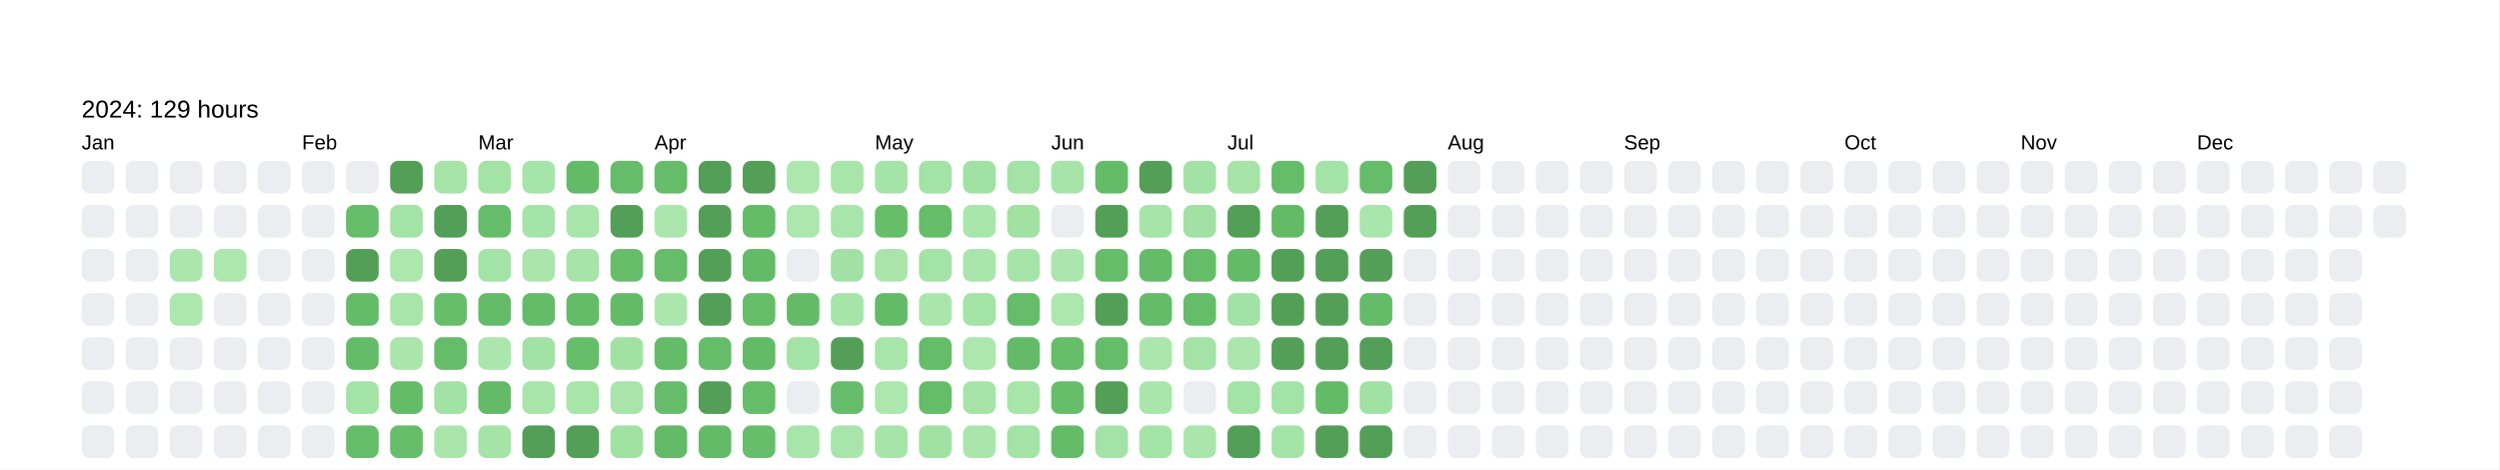
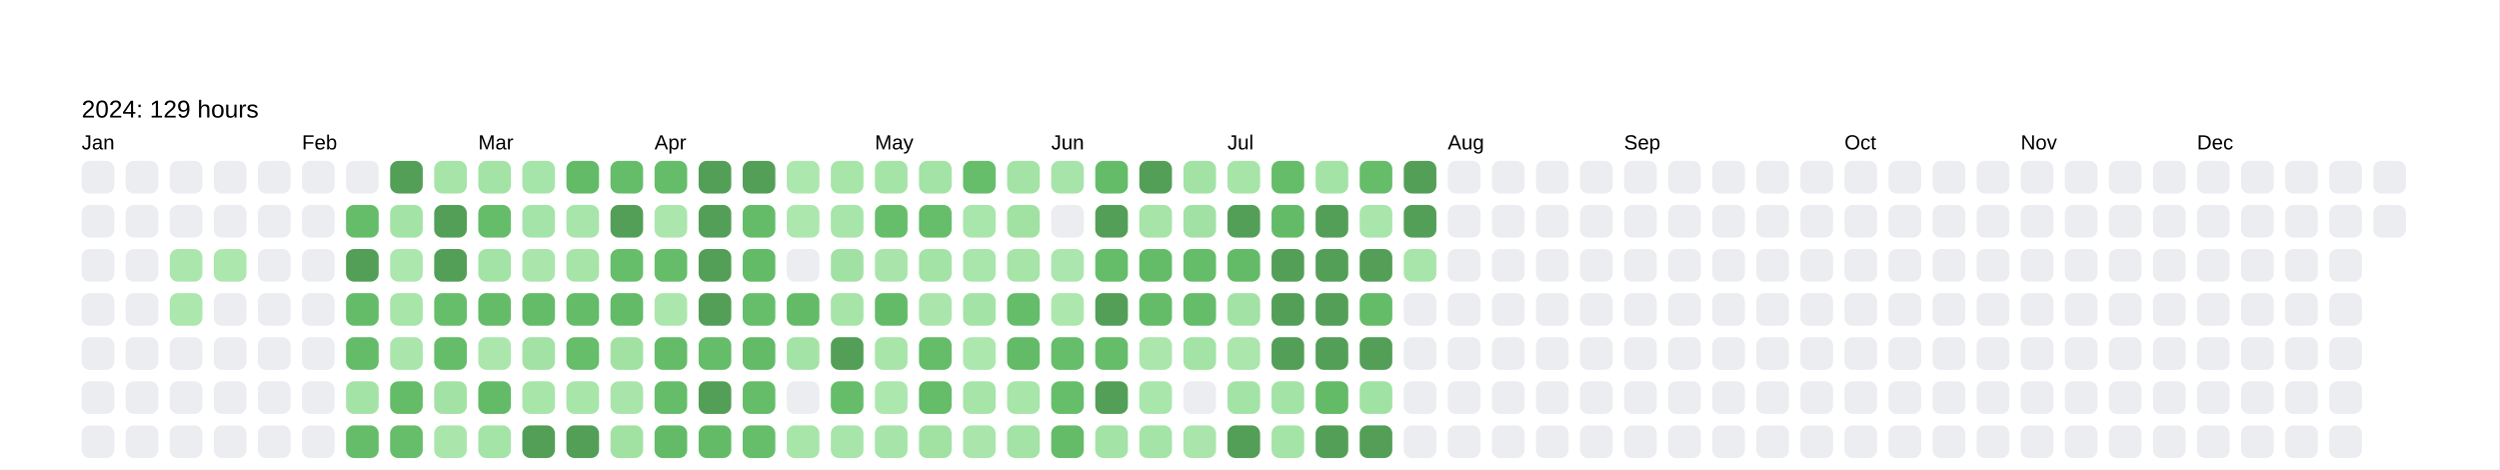
<svg xmlns="http://www.w3.org/2000/svg" baseProfile="full" height="57.5mm" version="1.1" viewBox="0,0,306.2,57.5" width="306.2mm">
  <defs />
  <rect fill="#FFFFFF" height="57.5" width="306.2" x="0" y="0" />
  <text fill="#000000" style="font-size:6px; font-family:Arial; font-weight:bold;" x="10" y="10" />
  <text fill="#000000" style="font-size:3px; font-family:Arial;" x="10" y="14.4">2024: 129 hours</text>
  <text fill="#000000" style="font-size:2.5px; font-family:Arial" x="10" y="18.3">Jan</text>
  <rect fill="#EBEDF0" height="4" rx="1" ry="1" width="4" x="10" y="19.7" />
  <rect fill="#EBEDF0" height="4" rx="1" ry="1" width="4" x="10" y="25.1" />
  <rect fill="#EBEDF0" height="4" rx="1" ry="1" width="4" x="10" y="30.5" />
  <rect fill="#EBEDF0" height="4" rx="1" ry="1" width="4" x="10" y="35.9" />
  <rect fill="#EBEDF0" height="4" rx="1" ry="1" width="4" x="10" y="41.3" />
  <rect fill="#EBEDF0" height="4" rx="1" ry="1" width="4" x="10" y="46.7" />
  <rect fill="#EBEDF0" height="4" rx="1" ry="1" width="4" x="10" y="52.1" />
  <rect fill="#EBEDF0" height="4" rx="1" ry="1" width="4" x="15.4" y="19.7" />
  <rect fill="#EBEDF0" height="4" rx="1" ry="1" width="4" x="15.4" y="25.1" />
  <rect fill="#EBEDF0" height="4" rx="1" ry="1" width="4" x="15.4" y="30.5" />
  <rect fill="#EBEDF0" height="4" rx="1" ry="1" width="4" x="15.4" y="35.9" />
  <rect fill="#EBEDF0" height="4" rx="1" ry="1" width="4" x="15.4" y="41.3" />
  <rect fill="#EBEDF0" height="4" rx="1" ry="1" width="4" x="15.4" y="46.7" />
  <rect fill="#EBEDF0" height="4" rx="1" ry="1" width="4" x="15.4" y="52.1" />
  <rect fill="#EBEDF0" height="4" rx="1" ry="1" width="4" x="20.8" y="19.7" />
  <rect fill="#EBEDF0" height="4" rx="1" ry="1" width="4" x="20.8" y="25.1" />
  <rect fill="#abe7ad" height="4" rx="1" ry="1" width="4" x="20.8" y="30.5" />
  <rect fill="#ace7ae" height="4" rx="1" ry="1" width="4" x="20.8" y="35.9" />
  <rect fill="#EBEDF0" height="4" rx="1" ry="1" width="4" x="20.8" y="41.3" />
  <rect fill="#EBEDF0" height="4" rx="1" ry="1" width="4" x="20.8" y="46.7" />
  <rect fill="#EBEDF0" height="4" rx="1" ry="1" width="4" x="20.8" y="52.1" />
  <rect fill="#EBEDF0" height="4" rx="1" ry="1" width="4" x="26.2" y="19.7" />
  <rect fill="#EBEDF0" height="4" rx="1" ry="1" width="4" x="26.2" y="25.1" />
  <rect fill="#ace7ae" height="4" rx="1" ry="1" width="4" x="26.2" y="30.5" />
  <rect fill="#EBEDF0" height="4" rx="1" ry="1" width="4" x="26.2" y="35.9" />
  <rect fill="#EBEDF0" height="4" rx="1" ry="1" width="4" x="26.2" y="41.3" />
  <rect fill="#EBEDF0" height="4" rx="1" ry="1" width="4" x="26.2" y="46.7" />
  <rect fill="#EBEDF0" height="4" rx="1" ry="1" width="4" x="26.2" y="52.1" />
  <rect fill="#EBEDF0" height="4" rx="1" ry="1" width="4" x="31.6" y="19.7" />
  <rect fill="#EBEDF0" height="4" rx="1" ry="1" width="4" x="31.6" y="25.1" />
  <rect fill="#EBEDF0" height="4" rx="1" ry="1" width="4" x="31.6" y="30.5" />
  <rect fill="#EBEDF0" height="4" rx="1" ry="1" width="4" x="31.6" y="35.9" />
  <rect fill="#EBEDF0" height="4" rx="1" ry="1" width="4" x="31.6" y="41.3" />
  <rect fill="#EBEDF0" height="4" rx="1" ry="1" width="4" x="31.6" y="46.7" />
  <rect fill="#EBEDF0" height="4" rx="1" ry="1" width="4" x="31.6" y="52.1" />
  <text fill="#000000" style="font-size:2.5px; font-family:Arial" x="37.0" y="18.3">Feb</text>
  <rect fill="#EBEDF0" height="4" rx="1" ry="1" width="4" x="37.0" y="19.7" />
  <rect fill="#EBEDF0" height="4" rx="1" ry="1" width="4" x="37.0" y="25.1" />
  <rect fill="#EBEDF0" height="4" rx="1" ry="1" width="4" x="37.0" y="30.5" />
  <rect fill="#EBEDF0" height="4" rx="1" ry="1" width="4" x="37.0" y="35.9" />
  <rect fill="#EBEDF0" height="4" rx="1" ry="1" width="4" x="37.0" y="41.3" />
  <rect fill="#EBEDF0" height="4" rx="1" ry="1" width="4" x="37.0" y="46.7" />
  <rect fill="#EBEDF0" height="4" rx="1" ry="1" width="4" x="37.0" y="52.1" />
  <rect fill="#EBEDF0" height="4" rx="1" ry="1" width="4" x="42.4" y="19.7" />
  <rect fill="#65bc69" height="4" rx="1" ry="1" width="4" x="42.4" y="25.1" />
  <rect fill="#549F57" height="4" rx="1" ry="1" width="4" x="42.4" y="30.5" />
  <rect fill="#64bc68" height="4" rx="1" ry="1" width="4" x="42.4" y="35.9" />
  <rect fill="#64bc69" height="4" rx="1" ry="1" width="4" x="42.4" y="41.3" />
  <rect fill="#a4e3a6" height="4" rx="1" ry="1" width="4" x="42.4" y="46.7" />
  <rect fill="#65bd6a" height="4" rx="1" ry="1" width="4" x="42.4" y="52.1" />
  <rect fill="#549F57" height="4" rx="1" ry="1" width="4" x="47.8" y="19.7" />
  <rect fill="#a4e3a6" height="4" rx="1" ry="1" width="4" x="47.8" y="25.1" />
  <rect fill="#ace7ae" height="4" rx="1" ry="1" width="4" x="47.8" y="30.5" />
  <rect fill="#a7e5a9" height="4" rx="1" ry="1" width="4" x="47.8" y="35.9" />
  <rect fill="#aae6ac" height="4" rx="1" ry="1" width="4" x="47.8" y="41.3" />
  <rect fill="#64bc69" height="4" rx="1" ry="1" width="4" x="47.8" y="46.7" />
  <rect fill="#66bd6a" height="4" rx="1" ry="1" width="4" x="47.8" y="52.1" />
  <rect fill="#a6e4a8" height="4" rx="1" ry="1" width="4" x="53.2" y="19.7" />
  <rect fill="#549F57" height="4" rx="1" ry="1" width="4" x="53.2" y="25.1" />
  <rect fill="#549F57" height="4" rx="1" ry="1" width="4" x="53.2" y="30.5" />
  <rect fill="#66be6b" height="4" rx="1" ry="1" width="4" x="53.2" y="35.9" />
  <rect fill="#65bd6a" height="4" rx="1" ry="1" width="4" x="53.2" y="41.3" />
  <rect fill="#a2e2a4" height="4" rx="1" ry="1" width="4" x="53.2" y="46.7" />
  <rect fill="#aae6ac" height="4" rx="1" ry="1" width="4" x="53.2" y="52.1" />
  <text fill="#000000" style="font-size:2.5px; font-family:Arial" x="58.6" y="18.3">Mar</text>
  <rect fill="#a3e3a5" height="4" rx="1" ry="1" width="4" x="58.6" y="19.7" />
  <rect fill="#65bd6a" height="4" rx="1" ry="1" width="4" x="58.6" y="25.1" />
  <rect fill="#a3e3a5" height="4" rx="1" ry="1" width="4" x="58.6" y="30.5" />
  <rect fill="#64bc69" height="4" rx="1" ry="1" width="4" x="58.6" y="35.9" />
  <rect fill="#abe7ad" height="4" rx="1" ry="1" width="4" x="58.6" y="41.3" />
  <rect fill="#63bb68" height="4" rx="1" ry="1" width="4" x="58.6" y="46.7" />
  <rect fill="#a5e4a7" height="4" rx="1" ry="1" width="4" x="58.6" y="52.1" />
  <rect fill="#a6e5a9" height="4" rx="1" ry="1" width="4" x="64" y="19.7" />
  <rect fill="#a5e4a8" height="4" rx="1" ry="1" width="4" x="64" y="25.1" />
  <rect fill="#aae6ac" height="4" rx="1" ry="1" width="4" x="64" y="30.5" />
  <rect fill="#64bc68" height="4" rx="1" ry="1" width="4" x="64" y="35.9" />
  <rect fill="#a2e2a4" height="4" rx="1" ry="1" width="4" x="64" y="41.3" />
  <rect fill="#a7e5a9" height="4" rx="1" ry="1" width="4" x="64" y="46.7" />
  <rect fill="#549F57" height="4" rx="1" ry="1" width="4" x="64" y="52.1" />
  <rect fill="#63bb68" height="4" rx="1" ry="1" width="4" x="69.4" y="19.7" />
  <rect fill="#a8e5aa" height="4" rx="1" ry="1" width="4" x="69.4" y="25.1" />
  <rect fill="#a6e4a8" height="4" rx="1" ry="1" width="4" x="69.4" y="30.5" />
  <rect fill="#64bb68" height="4" rx="1" ry="1" width="4" x="69.4" y="35.9" />
  <rect fill="#66be6a" height="4" rx="1" ry="1" width="4" x="69.4" y="41.3" />
  <rect fill="#a7e5a9" height="4" rx="1" ry="1" width="4" x="69.4" y="46.7" />
  <rect fill="#549F57" height="4" rx="1" ry="1" width="4" x="69.4" y="52.1" />
  <rect fill="#65bd6a" height="4" rx="1" ry="1" width="4" x="74.8" y="19.7" />
  <rect fill="#549F57" height="4" rx="1" ry="1" width="4" x="74.8" y="25.1" />
  <rect fill="#66be6b" height="4" rx="1" ry="1" width="4" x="74.8" y="30.5" />
  <rect fill="#63bb68" height="4" rx="1" ry="1" width="4" x="74.8" y="35.9" />
  <rect fill="#a1e2a3" height="4" rx="1" ry="1" width="4" x="74.8" y="41.3" />
  <rect fill="#a9e5ab" height="4" rx="1" ry="1" width="4" x="74.8" y="46.7" />
  <rect fill="#a1e2a3" height="4" rx="1" ry="1" width="4" x="74.8" y="52.1" />
  <text fill="#000000" style="font-size:2.5px; font-family:Arial" x="80.2" y="18.3">Apr</text>
  <rect fill="#65bd6a" height="4" rx="1" ry="1" width="4" x="80.2" y="19.7" />
  <rect fill="#abe6ad" height="4" rx="1" ry="1" width="4" x="80.2" y="25.1" />
  <rect fill="#65bd69" height="4" rx="1" ry="1" width="4" x="80.2" y="30.5" />
  <rect fill="#abe7ad" height="4" rx="1" ry="1" width="4" x="80.2" y="35.9" />
  <rect fill="#64bc69" height="4" rx="1" ry="1" width="4" x="80.2" y="41.3" />
  <rect fill="#65bd6a" height="4" rx="1" ry="1" width="4" x="80.2" y="46.7" />
  <rect fill="#63bb68" height="4" rx="1" ry="1" width="4" x="80.2" y="52.1" />
  <rect fill="#549F57" height="4" rx="1" ry="1" width="4" x="85.6" y="19.7" />
  <rect fill="#549F57" height="4" rx="1" ry="1" width="4" x="85.6" y="25.1" />
  <rect fill="#549F57" height="4" rx="1" ry="1" width="4" x="85.6" y="30.5" />
  <rect fill="#549F57" height="4" rx="1" ry="1" width="4" x="85.6" y="35.9" />
  <rect fill="#65bc69" height="4" rx="1" ry="1" width="4" x="85.6" y="41.3" />
  <rect fill="#549F57" height="4" rx="1" ry="1" width="4" x="85.6" y="46.7" />
  <rect fill="#63bb68" height="4" rx="1" ry="1" width="4" x="85.6" y="52.1" />
  <rect fill="#549F57" height="4" rx="1" ry="1" width="4" x="91" y="19.7" />
  <rect fill="#64bc69" height="4" rx="1" ry="1" width="4" x="91" y="25.1" />
  <rect fill="#63bb68" height="4" rx="1" ry="1" width="4" x="91" y="30.5" />
  <rect fill="#66be6a" height="4" rx="1" ry="1" width="4" x="91" y="35.9" />
  <rect fill="#63bb68" height="4" rx="1" ry="1" width="4" x="91" y="41.3" />
  <rect fill="#65bd6a" height="4" rx="1" ry="1" width="4" x="91" y="46.7" />
  <rect fill="#66be6b" height="4" rx="1" ry="1" width="4" x="91" y="52.1" />
  <rect fill="#ace7ae" height="4" rx="1" ry="1" width="4" x="96.4" y="19.7" />
  <rect fill="#ace7ae" height="4" rx="1" ry="1" width="4" x="96.4" y="25.1" />
  <rect fill="#EBEDF0" height="4" rx="1" ry="1" width="4" x="96.4" y="30.5" />
  <rect fill="#63bb68" height="4" rx="1" ry="1" width="4" x="96.4" y="35.9" />
  <rect fill="#a4e3a6" height="4" rx="1" ry="1" width="4" x="96.4" y="41.3" />
  <rect fill="#EBEDF0" height="4" rx="1" ry="1" width="4" x="96.4" y="46.7" />
  <rect fill="#a7e5a9" height="4" rx="1" ry="1" width="4" x="96.4" y="52.1" />
  <rect fill="#a7e5a9" height="4" rx="1" ry="1" width="4" x="101.8" y="19.7" />
  <rect fill="#a7e5aa" height="4" rx="1" ry="1" width="4" x="101.8" y="25.1" />
  <rect fill="#a1e2a4" height="4" rx="1" ry="1" width="4" x="101.8" y="30.5" />
  <rect fill="#a6e4a8" height="4" rx="1" ry="1" width="4" x="101.8" y="35.9" />
  <rect fill="#549F57" height="4" rx="1" ry="1" width="4" x="101.8" y="41.3" />
  <rect fill="#65bd6a" height="4" rx="1" ry="1" width="4" x="101.8" y="46.7" />
  <rect fill="#a8e5aa" height="4" rx="1" ry="1" width="4" x="101.8" y="52.1" />
  <text fill="#000000" style="font-size:2.5px; font-family:Arial" x="107.2" y="18.3">May</text>
  <rect fill="#a5e4a7" height="4" rx="1" ry="1" width="4" x="107.2" y="19.7" />
  <rect fill="#66be6b" height="4" rx="1" ry="1" width="4" x="107.2" y="25.1" />
  <rect fill="#a9e5ab" height="4" rx="1" ry="1" width="4" x="107.2" y="30.5" />
  <rect fill="#63bb68" height="4" rx="1" ry="1" width="4" x="107.2" y="35.9" />
  <rect fill="#a7e5a9" height="4" rx="1" ry="1" width="4" x="107.2" y="41.3" />
  <rect fill="#ace7ae" height="4" rx="1" ry="1" width="4" x="107.2" y="46.7" />
  <rect fill="#a6e4a9" height="4" rx="1" ry="1" width="4" x="107.2" y="52.1" />
  <rect fill="#a3e3a5" height="4" rx="1" ry="1" width="4" x="112.6" y="19.7" />
  <rect fill="#66be6b" height="4" rx="1" ry="1" width="4" x="112.6" y="25.1" />
  <rect fill="#a3e3a6" height="4" rx="1" ry="1" width="4" x="112.6" y="30.5" />
  <rect fill="#aae6ac" height="4" rx="1" ry="1" width="4" x="112.6" y="35.9" />
  <rect fill="#65bd6a" height="4" rx="1" ry="1" width="4" x="112.6" y="41.3" />
  <rect fill="#65bd6a" height="4" rx="1" ry="1" width="4" x="112.6" y="46.7" />
  <rect fill="#a1e2a3" height="4" rx="1" ry="1" width="4" x="112.6" y="52.1" />
-   <rect fill="#a0e2a3" height="4" rx="1" ry="1" width="4" x="118" y="19.7" />
+   <rect fill="#66be6b" height="4" rx="1" ry="1" width="4" x="118" y="19.7" />
  <rect fill="#a9e6ab" height="4" rx="1" ry="1" width="4" x="118" y="25.1" />
  <rect fill="#a9e6ab" height="4" rx="1" ry="1" width="4" x="118" y="30.5" />
  <rect fill="#a3e3a5" height="4" rx="1" ry="1" width="4" x="118" y="35.9" />
  <rect fill="#ace7ae" height="4" rx="1" ry="1" width="4" x="118" y="41.3" />
  <rect fill="#a6e4a8" height="4" rx="1" ry="1" width="4" x="118" y="46.7" />
  <rect fill="#aae6ac" height="4" rx="1" ry="1" width="4" x="118" y="52.1" />
  <rect fill="#a4e3a6" height="4" rx="1" ry="1" width="4" x="123.4" y="19.7" />
  <rect fill="#a1e2a3" height="4" rx="1" ry="1" width="4" x="123.4" y="25.1" />
  <rect fill="#a6e4a8" height="4" rx="1" ry="1" width="4" x="123.4" y="30.5" />
  <rect fill="#65bd6a" height="4" rx="1" ry="1" width="4" x="123.4" y="35.9" />
  <rect fill="#63bb68" height="4" rx="1" ry="1" width="4" x="123.4" y="41.3" />
  <rect fill="#a7e5a9" height="4" rx="1" ry="1" width="4" x="123.4" y="46.7" />
  <rect fill="#a4e3a6" height="4" rx="1" ry="1" width="4" x="123.4" y="52.1" />
  <text fill="#000000" style="font-size:2.5px; font-family:Arial" x="128.8" y="18.3">Jun</text>
  <rect fill="#a6e4a9" height="4" rx="1" ry="1" width="4" x="128.8" y="19.7" />
  <rect fill="#EBEDF0" height="4" rx="1" ry="1" width="4" x="128.8" y="25.1" />
  <rect fill="#aae6ad" height="4" rx="1" ry="1" width="4" x="128.8" y="30.5" />
  <rect fill="#ace7ae" height="4" rx="1" ry="1" width="4" x="128.8" y="35.9" />
  <rect fill="#66bd6a" height="4" rx="1" ry="1" width="4" x="128.8" y="41.3" />
  <rect fill="#66be6b" height="4" rx="1" ry="1" width="4" x="128.8" y="46.7" />
  <rect fill="#64bc69" height="4" rx="1" ry="1" width="4" x="128.8" y="52.1" />
  <rect fill="#64bc69" height="4" rx="1" ry="1" width="4" x="134.2" y="19.7" />
  <rect fill="#549F57" height="4" rx="1" ry="1" width="4" x="134.2" y="25.1" />
  <rect fill="#65bd6a" height="4" rx="1" ry="1" width="4" x="134.2" y="30.5" />
  <rect fill="#549F57" height="4" rx="1" ry="1" width="4" x="134.2" y="35.9" />
  <rect fill="#65bd6a" height="4" rx="1" ry="1" width="4" x="134.2" y="41.3" />
  <rect fill="#549F57" height="4" rx="1" ry="1" width="4" x="134.2" y="46.7" />
  <rect fill="#a4e3a6" height="4" rx="1" ry="1" width="4" x="134.2" y="52.1" />
  <rect fill="#549F57" height="4" rx="1" ry="1" width="4" x="139.6" y="19.7" />
  <rect fill="#a6e4a8" height="4" rx="1" ry="1" width="4" x="139.6" y="25.1" />
  <rect fill="#64bc69" height="4" rx="1" ry="1" width="4" x="139.6" y="30.5" />
  <rect fill="#64bc69" height="4" rx="1" ry="1" width="4" x="139.6" y="35.9" />
  <rect fill="#abe7ad" height="4" rx="1" ry="1" width="4" x="139.6" y="41.3" />
  <rect fill="#a9e6ac" height="4" rx="1" ry="1" width="4" x="139.6" y="46.7" />
  <rect fill="#a5e4a7" height="4" rx="1" ry="1" width="4" x="139.6" y="52.1" />
  <rect fill="#a2e3a5" height="4" rx="1" ry="1" width="4" x="145" y="19.7" />
  <rect fill="#a1e2a4" height="4" rx="1" ry="1" width="4" x="145" y="25.1" />
  <rect fill="#65bd6a" height="4" rx="1" ry="1" width="4" x="145" y="30.5" />
  <rect fill="#65bd6a" height="4" rx="1" ry="1" width="4" x="145" y="35.9" />
  <rect fill="#a3e3a5" height="4" rx="1" ry="1" width="4" x="145" y="41.3" />
  <rect fill="#EBEDF0" height="4" rx="1" ry="1" width="4" x="145" y="46.7" />
  <rect fill="#aae6ac" height="4" rx="1" ry="1" width="4" x="145" y="52.1" />
  <text fill="#000000" style="font-size:2.5px; font-family:Arial" x="150.4" y="18.3">Jul</text>
  <rect fill="#a6e4a8" height="4" rx="1" ry="1" width="4" x="150.4" y="19.7" />
  <rect fill="#549F57" height="4" rx="1" ry="1" width="4" x="150.4" y="25.1" />
  <rect fill="#63bb68" height="4" rx="1" ry="1" width="4" x="150.4" y="30.5" />
  <rect fill="#a2e2a4" height="4" rx="1" ry="1" width="4" x="150.4" y="35.9" />
  <rect fill="#abe6ad" height="4" rx="1" ry="1" width="4" x="150.4" y="41.3" />
  <rect fill="#a4e3a6" height="4" rx="1" ry="1" width="4" x="150.4" y="46.7" />
  <rect fill="#549F57" height="4" rx="1" ry="1" width="4" x="150.4" y="52.1" />
  <rect fill="#65bd69" height="4" rx="1" ry="1" width="4" x="155.8" y="19.7" />
  <rect fill="#63bb68" height="4" rx="1" ry="1" width="4" x="155.8" y="25.1" />
  <rect fill="#549F57" height="4" rx="1" ry="1" width="4" x="155.8" y="30.5" />
  <rect fill="#549F57" height="4" rx="1" ry="1" width="4" x="155.8" y="35.9" />
  <rect fill="#549F57" height="4" rx="1" ry="1" width="4" x="155.8" y="41.3" />
  <rect fill="#a3e3a5" height="4" rx="1" ry="1" width="4" x="155.8" y="46.7" />
  <rect fill="#a5e4a7" height="4" rx="1" ry="1" width="4" x="155.8" y="52.1" />
  <rect fill="#a4e3a6" height="4" rx="1" ry="1" width="4" x="161.2" y="19.7" />
  <rect fill="#549F57" height="4" rx="1" ry="1" width="4" x="161.2" y="25.1" />
  <rect fill="#549F57" height="4" rx="1" ry="1" width="4" x="161.2" y="30.5" />
  <rect fill="#549F57" height="4" rx="1" ry="1" width="4" x="161.2" y="35.9" />
  <rect fill="#549F57" height="4" rx="1" ry="1" width="4" x="161.2" y="41.3" />
  <rect fill="#63bb68" height="4" rx="1" ry="1" width="4" x="161.2" y="46.7" />
  <rect fill="#549F57" height="4" rx="1" ry="1" width="4" x="161.2" y="52.1" />
  <rect fill="#65bd6a" height="4" rx="1" ry="1" width="4" x="166.6" y="19.7" />
  <rect fill="#a9e6ab" height="4" rx="1" ry="1" width="4" x="166.6" y="25.1" />
  <rect fill="#549F57" height="4" rx="1" ry="1" width="4" x="166.6" y="30.5" />
  <rect fill="#64bc69" height="4" rx="1" ry="1" width="4" x="166.6" y="35.9" />
  <rect fill="#549F57" height="4" rx="1" ry="1" width="4" x="166.6" y="41.3" />
  <rect fill="#a0e2a3" height="4" rx="1" ry="1" width="4" x="166.6" y="46.7" />
  <rect fill="#549F57" height="4" rx="1" ry="1" width="4" x="166.6" y="52.1" />
  <rect fill="#549F57" height="4" rx="1" ry="1" width="4" x="172" y="19.7" />
  <rect fill="#549F57" height="4" rx="1" ry="1" width="4" x="172" y="25.1" />
-   <rect fill="#EBEDF0" height="4" rx="1" ry="1" width="4" x="172" y="30.5" />
+   <rect fill="#a8e5aa" height="4" rx="1" ry="1" width="4" x="172" y="30.5" />
  <rect fill="#EBEDF0" height="4" rx="1" ry="1" width="4" x="172" y="35.9" />
  <rect fill="#EBEDF0" height="4" rx="1" ry="1" width="4" x="172" y="41.3" />
  <rect fill="#EBEDF0" height="4" rx="1" ry="1" width="4" x="172" y="46.7" />
  <rect fill="#EBEDF0" height="4" rx="1" ry="1" width="4" x="172" y="52.1" />
  <text fill="#000000" style="font-size:2.5px; font-family:Arial" x="177.4" y="18.3">Aug</text>
  <rect fill="#EBEDF0" height="4" rx="1" ry="1" width="4" x="177.4" y="19.7" />
  <rect fill="#EBEDF0" height="4" rx="1" ry="1" width="4" x="177.4" y="25.1" />
  <rect fill="#EBEDF0" height="4" rx="1" ry="1" width="4" x="177.4" y="30.5" />
  <rect fill="#EBEDF0" height="4" rx="1" ry="1" width="4" x="177.4" y="35.9" />
  <rect fill="#EBEDF0" height="4" rx="1" ry="1" width="4" x="177.4" y="41.3" />
  <rect fill="#EBEDF0" height="4" rx="1" ry="1" width="4" x="177.4" y="46.7" />
  <rect fill="#EBEDF0" height="4" rx="1" ry="1" width="4" x="177.4" y="52.1" />
  <rect fill="#EBEDF0" height="4" rx="1" ry="1" width="4" x="182.8" y="19.7" />
  <rect fill="#EBEDF0" height="4" rx="1" ry="1" width="4" x="182.8" y="25.1" />
  <rect fill="#EBEDF0" height="4" rx="1" ry="1" width="4" x="182.8" y="30.5" />
  <rect fill="#EBEDF0" height="4" rx="1" ry="1" width="4" x="182.8" y="35.9" />
  <rect fill="#EBEDF0" height="4" rx="1" ry="1" width="4" x="182.8" y="41.3" />
  <rect fill="#EBEDF0" height="4" rx="1" ry="1" width="4" x="182.8" y="46.7" />
  <rect fill="#EBEDF0" height="4" rx="1" ry="1" width="4" x="182.8" y="52.1" />
  <rect fill="#EBEDF0" height="4" rx="1" ry="1" width="4" x="188.2" y="19.7" />
  <rect fill="#EBEDF0" height="4" rx="1" ry="1" width="4" x="188.2" y="25.1" />
  <rect fill="#EBEDF0" height="4" rx="1" ry="1" width="4" x="188.2" y="30.5" />
  <rect fill="#EBEDF0" height="4" rx="1" ry="1" width="4" x="188.2" y="35.9" />
  <rect fill="#EBEDF0" height="4" rx="1" ry="1" width="4" x="188.2" y="41.3" />
  <rect fill="#EBEDF0" height="4" rx="1" ry="1" width="4" x="188.2" y="46.7" />
  <rect fill="#EBEDF0" height="4" rx="1" ry="1" width="4" x="188.2" y="52.1" />
  <rect fill="#EBEDF0" height="4" rx="1" ry="1" width="4" x="193.6" y="19.7" />
  <rect fill="#EBEDF0" height="4" rx="1" ry="1" width="4" x="193.6" y="25.1" />
  <rect fill="#EBEDF0" height="4" rx="1" ry="1" width="4" x="193.6" y="30.5" />
  <rect fill="#EBEDF0" height="4" rx="1" ry="1" width="4" x="193.6" y="35.9" />
  <rect fill="#EBEDF0" height="4" rx="1" ry="1" width="4" x="193.6" y="41.3" />
  <rect fill="#EBEDF0" height="4" rx="1" ry="1" width="4" x="193.6" y="46.7" />
  <rect fill="#EBEDF0" height="4" rx="1" ry="1" width="4" x="193.6" y="52.1" />
  <text fill="#000000" style="font-size:2.5px; font-family:Arial" x="199" y="18.3">Sep</text>
  <rect fill="#EBEDF0" height="4" rx="1" ry="1" width="4" x="199" y="19.7" />
  <rect fill="#EBEDF0" height="4" rx="1" ry="1" width="4" x="199" y="25.1" />
  <rect fill="#EBEDF0" height="4" rx="1" ry="1" width="4" x="199" y="30.5" />
  <rect fill="#EBEDF0" height="4" rx="1" ry="1" width="4" x="199" y="35.9" />
  <rect fill="#EBEDF0" height="4" rx="1" ry="1" width="4" x="199" y="41.3" />
  <rect fill="#EBEDF0" height="4" rx="1" ry="1" width="4" x="199" y="46.7" />
  <rect fill="#EBEDF0" height="4" rx="1" ry="1" width="4" x="199" y="52.1" />
  <rect fill="#EBEDF0" height="4" rx="1" ry="1" width="4" x="204.4" y="19.7" />
  <rect fill="#EBEDF0" height="4" rx="1" ry="1" width="4" x="204.4" y="25.1" />
  <rect fill="#EBEDF0" height="4" rx="1" ry="1" width="4" x="204.4" y="30.5" />
  <rect fill="#EBEDF0" height="4" rx="1" ry="1" width="4" x="204.4" y="35.9" />
  <rect fill="#EBEDF0" height="4" rx="1" ry="1" width="4" x="204.4" y="41.3" />
  <rect fill="#EBEDF0" height="4" rx="1" ry="1" width="4" x="204.4" y="46.7" />
  <rect fill="#EBEDF0" height="4" rx="1" ry="1" width="4" x="204.4" y="52.1" />
  <rect fill="#EBEDF0" height="4" rx="1" ry="1" width="4" x="209.8" y="19.7" />
  <rect fill="#EBEDF0" height="4" rx="1" ry="1" width="4" x="209.8" y="25.1" />
  <rect fill="#EBEDF0" height="4" rx="1" ry="1" width="4" x="209.8" y="30.5" />
  <rect fill="#EBEDF0" height="4" rx="1" ry="1" width="4" x="209.8" y="35.9" />
  <rect fill="#EBEDF0" height="4" rx="1" ry="1" width="4" x="209.8" y="41.3" />
  <rect fill="#EBEDF0" height="4" rx="1" ry="1" width="4" x="209.8" y="46.7" />
  <rect fill="#EBEDF0" height="4" rx="1" ry="1" width="4" x="209.8" y="52.1" />
  <rect fill="#EBEDF0" height="4" rx="1" ry="1" width="4" x="215.2" y="19.7" />
  <rect fill="#EBEDF0" height="4" rx="1" ry="1" width="4" x="215.2" y="25.1" />
  <rect fill="#EBEDF0" height="4" rx="1" ry="1" width="4" x="215.2" y="30.5" />
  <rect fill="#EBEDF0" height="4" rx="1" ry="1" width="4" x="215.2" y="35.9" />
  <rect fill="#EBEDF0" height="4" rx="1" ry="1" width="4" x="215.2" y="41.3" />
  <rect fill="#EBEDF0" height="4" rx="1" ry="1" width="4" x="215.2" y="46.7" />
  <rect fill="#EBEDF0" height="4" rx="1" ry="1" width="4" x="215.2" y="52.1" />
  <rect fill="#EBEDF0" height="4" rx="1" ry="1" width="4" x="220.6" y="19.7" />
  <rect fill="#EBEDF0" height="4" rx="1" ry="1" width="4" x="220.6" y="25.1" />
  <rect fill="#EBEDF0" height="4" rx="1" ry="1" width="4" x="220.6" y="30.5" />
  <rect fill="#EBEDF0" height="4" rx="1" ry="1" width="4" x="220.6" y="35.9" />
  <rect fill="#EBEDF0" height="4" rx="1" ry="1" width="4" x="220.6" y="41.3" />
  <rect fill="#EBEDF0" height="4" rx="1" ry="1" width="4" x="220.6" y="46.7" />
  <rect fill="#EBEDF0" height="4" rx="1" ry="1" width="4" x="220.6" y="52.1" />
  <text fill="#000000" style="font-size:2.5px; font-family:Arial" x="226" y="18.3">Oct</text>
  <rect fill="#EBEDF0" height="4" rx="1" ry="1" width="4" x="226" y="19.7" />
  <rect fill="#EBEDF0" height="4" rx="1" ry="1" width="4" x="226" y="25.1" />
  <rect fill="#EBEDF0" height="4" rx="1" ry="1" width="4" x="226" y="30.5" />
  <rect fill="#EBEDF0" height="4" rx="1" ry="1" width="4" x="226" y="35.9" />
  <rect fill="#EBEDF0" height="4" rx="1" ry="1" width="4" x="226" y="41.3" />
  <rect fill="#EBEDF0" height="4" rx="1" ry="1" width="4" x="226" y="46.7" />
  <rect fill="#EBEDF0" height="4" rx="1" ry="1" width="4" x="226" y="52.1" />
  <rect fill="#EBEDF0" height="4" rx="1" ry="1" width="4" x="231.4" y="19.7" />
  <rect fill="#EBEDF0" height="4" rx="1" ry="1" width="4" x="231.4" y="25.1" />
  <rect fill="#EBEDF0" height="4" rx="1" ry="1" width="4" x="231.4" y="30.5" />
  <rect fill="#EBEDF0" height="4" rx="1" ry="1" width="4" x="231.4" y="35.9" />
  <rect fill="#EBEDF0" height="4" rx="1" ry="1" width="4" x="231.4" y="41.3" />
  <rect fill="#EBEDF0" height="4" rx="1" ry="1" width="4" x="231.4" y="46.7" />
  <rect fill="#EBEDF0" height="4" rx="1" ry="1" width="4" x="231.4" y="52.1" />
  <rect fill="#EBEDF0" height="4" rx="1" ry="1" width="4" x="236.8" y="19.7" />
  <rect fill="#EBEDF0" height="4" rx="1" ry="1" width="4" x="236.8" y="25.1" />
  <rect fill="#EBEDF0" height="4" rx="1" ry="1" width="4" x="236.8" y="30.5" />
  <rect fill="#EBEDF0" height="4" rx="1" ry="1" width="4" x="236.8" y="35.9" />
  <rect fill="#EBEDF0" height="4" rx="1" ry="1" width="4" x="236.8" y="41.3" />
  <rect fill="#EBEDF0" height="4" rx="1" ry="1" width="4" x="236.8" y="46.7" />
  <rect fill="#EBEDF0" height="4" rx="1" ry="1" width="4" x="236.8" y="52.1" />
  <rect fill="#EBEDF0" height="4" rx="1" ry="1" width="4" x="242.2" y="19.7" />
  <rect fill="#EBEDF0" height="4" rx="1" ry="1" width="4" x="242.2" y="25.1" />
  <rect fill="#EBEDF0" height="4" rx="1" ry="1" width="4" x="242.2" y="30.5" />
  <rect fill="#EBEDF0" height="4" rx="1" ry="1" width="4" x="242.2" y="35.9" />
  <rect fill="#EBEDF0" height="4" rx="1" ry="1" width="4" x="242.2" y="41.3" />
  <rect fill="#EBEDF0" height="4" rx="1" ry="1" width="4" x="242.2" y="46.7" />
  <rect fill="#EBEDF0" height="4" rx="1" ry="1" width="4" x="242.2" y="52.1" />
  <text fill="#000000" style="font-size:2.5px; font-family:Arial" x="247.6" y="18.3">Nov</text>
  <rect fill="#EBEDF0" height="4" rx="1" ry="1" width="4" x="247.6" y="19.7" />
  <rect fill="#EBEDF0" height="4" rx="1" ry="1" width="4" x="247.6" y="25.1" />
  <rect fill="#EBEDF0" height="4" rx="1" ry="1" width="4" x="247.6" y="30.5" />
  <rect fill="#EBEDF0" height="4" rx="1" ry="1" width="4" x="247.6" y="35.9" />
  <rect fill="#EBEDF0" height="4" rx="1" ry="1" width="4" x="247.6" y="41.3" />
  <rect fill="#EBEDF0" height="4" rx="1" ry="1" width="4" x="247.6" y="46.7" />
  <rect fill="#EBEDF0" height="4" rx="1" ry="1" width="4" x="247.6" y="52.1" />
  <rect fill="#EBEDF0" height="4" rx="1" ry="1" width="4" x="253" y="19.7" />
  <rect fill="#EBEDF0" height="4" rx="1" ry="1" width="4" x="253" y="25.1" />
  <rect fill="#EBEDF0" height="4" rx="1" ry="1" width="4" x="253" y="30.5" />
  <rect fill="#EBEDF0" height="4" rx="1" ry="1" width="4" x="253" y="35.9" />
  <rect fill="#EBEDF0" height="4" rx="1" ry="1" width="4" x="253" y="41.3" />
  <rect fill="#EBEDF0" height="4" rx="1" ry="1" width="4" x="253" y="46.7" />
  <rect fill="#EBEDF0" height="4" rx="1" ry="1" width="4" x="253" y="52.1" />
  <rect fill="#EBEDF0" height="4" rx="1" ry="1" width="4" x="258.4" y="19.7" />
  <rect fill="#EBEDF0" height="4" rx="1" ry="1" width="4" x="258.4" y="25.1" />
  <rect fill="#EBEDF0" height="4" rx="1" ry="1" width="4" x="258.4" y="30.5" />
  <rect fill="#EBEDF0" height="4" rx="1" ry="1" width="4" x="258.4" y="35.9" />
  <rect fill="#EBEDF0" height="4" rx="1" ry="1" width="4" x="258.4" y="41.3" />
  <rect fill="#EBEDF0" height="4" rx="1" ry="1" width="4" x="258.4" y="46.7" />
  <rect fill="#EBEDF0" height="4" rx="1" ry="1" width="4" x="258.4" y="52.1" />
  <rect fill="#EBEDF0" height="4" rx="1" ry="1" width="4" x="263.8" y="19.7" />
  <rect fill="#EBEDF0" height="4" rx="1" ry="1" width="4" x="263.8" y="25.1" />
  <rect fill="#EBEDF0" height="4" rx="1" ry="1" width="4" x="263.8" y="30.5" />
  <rect fill="#EBEDF0" height="4" rx="1" ry="1" width="4" x="263.8" y="35.9" />
  <rect fill="#EBEDF0" height="4" rx="1" ry="1" width="4" x="263.8" y="41.3" />
  <rect fill="#EBEDF0" height="4" rx="1" ry="1" width="4" x="263.8" y="46.7" />
  <rect fill="#EBEDF0" height="4" rx="1" ry="1" width="4" x="263.8" y="52.1" />
  <text fill="#000000" style="font-size:2.5px; font-family:Arial" x="269.2" y="18.3">Dec</text>
  <rect fill="#EBEDF0" height="4" rx="1" ry="1" width="4" x="269.2" y="19.7" />
  <rect fill="#EBEDF0" height="4" rx="1" ry="1" width="4" x="269.2" y="25.1" />
  <rect fill="#EBEDF0" height="4" rx="1" ry="1" width="4" x="269.2" y="30.5" />
  <rect fill="#EBEDF0" height="4" rx="1" ry="1" width="4" x="269.2" y="35.9" />
  <rect fill="#EBEDF0" height="4" rx="1" ry="1" width="4" x="269.2" y="41.3" />
  <rect fill="#EBEDF0" height="4" rx="1" ry="1" width="4" x="269.2" y="46.7" />
  <rect fill="#EBEDF0" height="4" rx="1" ry="1" width="4" x="269.2" y="52.1" />
  <rect fill="#EBEDF0" height="4" rx="1" ry="1" width="4" x="274.6" y="19.7" />
  <rect fill="#EBEDF0" height="4" rx="1" ry="1" width="4" x="274.6" y="25.1" />
  <rect fill="#EBEDF0" height="4" rx="1" ry="1" width="4" x="274.6" y="30.5" />
  <rect fill="#EBEDF0" height="4" rx="1" ry="1" width="4" x="274.6" y="35.9" />
  <rect fill="#EBEDF0" height="4" rx="1" ry="1" width="4" x="274.6" y="41.3" />
  <rect fill="#EBEDF0" height="4" rx="1" ry="1" width="4" x="274.6" y="46.7" />
  <rect fill="#EBEDF0" height="4" rx="1" ry="1" width="4" x="274.6" y="52.1" />
  <rect fill="#EBEDF0" height="4" rx="1" ry="1" width="4" x="280" y="19.7" />
  <rect fill="#EBEDF0" height="4" rx="1" ry="1" width="4" x="280" y="25.1" />
  <rect fill="#EBEDF0" height="4" rx="1" ry="1" width="4" x="280" y="30.5" />
  <rect fill="#EBEDF0" height="4" rx="1" ry="1" width="4" x="280" y="35.9" />
  <rect fill="#EBEDF0" height="4" rx="1" ry="1" width="4" x="280" y="41.3" />
  <rect fill="#EBEDF0" height="4" rx="1" ry="1" width="4" x="280" y="46.7" />
  <rect fill="#EBEDF0" height="4" rx="1" ry="1" width="4" x="280" y="52.1" />
  <rect fill="#EBEDF0" height="4" rx="1" ry="1" width="4" x="285.4" y="19.7" />
  <rect fill="#EBEDF0" height="4" rx="1" ry="1" width="4" x="285.4" y="25.1" />
  <rect fill="#EBEDF0" height="4" rx="1" ry="1" width="4" x="285.4" y="30.5" />
  <rect fill="#EBEDF0" height="4" rx="1" ry="1" width="4" x="285.4" y="35.9" />
  <rect fill="#EBEDF0" height="4" rx="1" ry="1" width="4" x="285.4" y="41.3" />
  <rect fill="#EBEDF0" height="4" rx="1" ry="1" width="4" x="285.4" y="46.7" />
  <rect fill="#EBEDF0" height="4" rx="1" ry="1" width="4" x="285.4" y="52.1" />
  <rect fill="#EBEDF0" height="4" rx="1" ry="1" width="4" x="290.8" y="19.7" />
  <rect fill="#EBEDF0" height="4" rx="1" ry="1" width="4" x="290.8" y="25.1" />
</svg>
